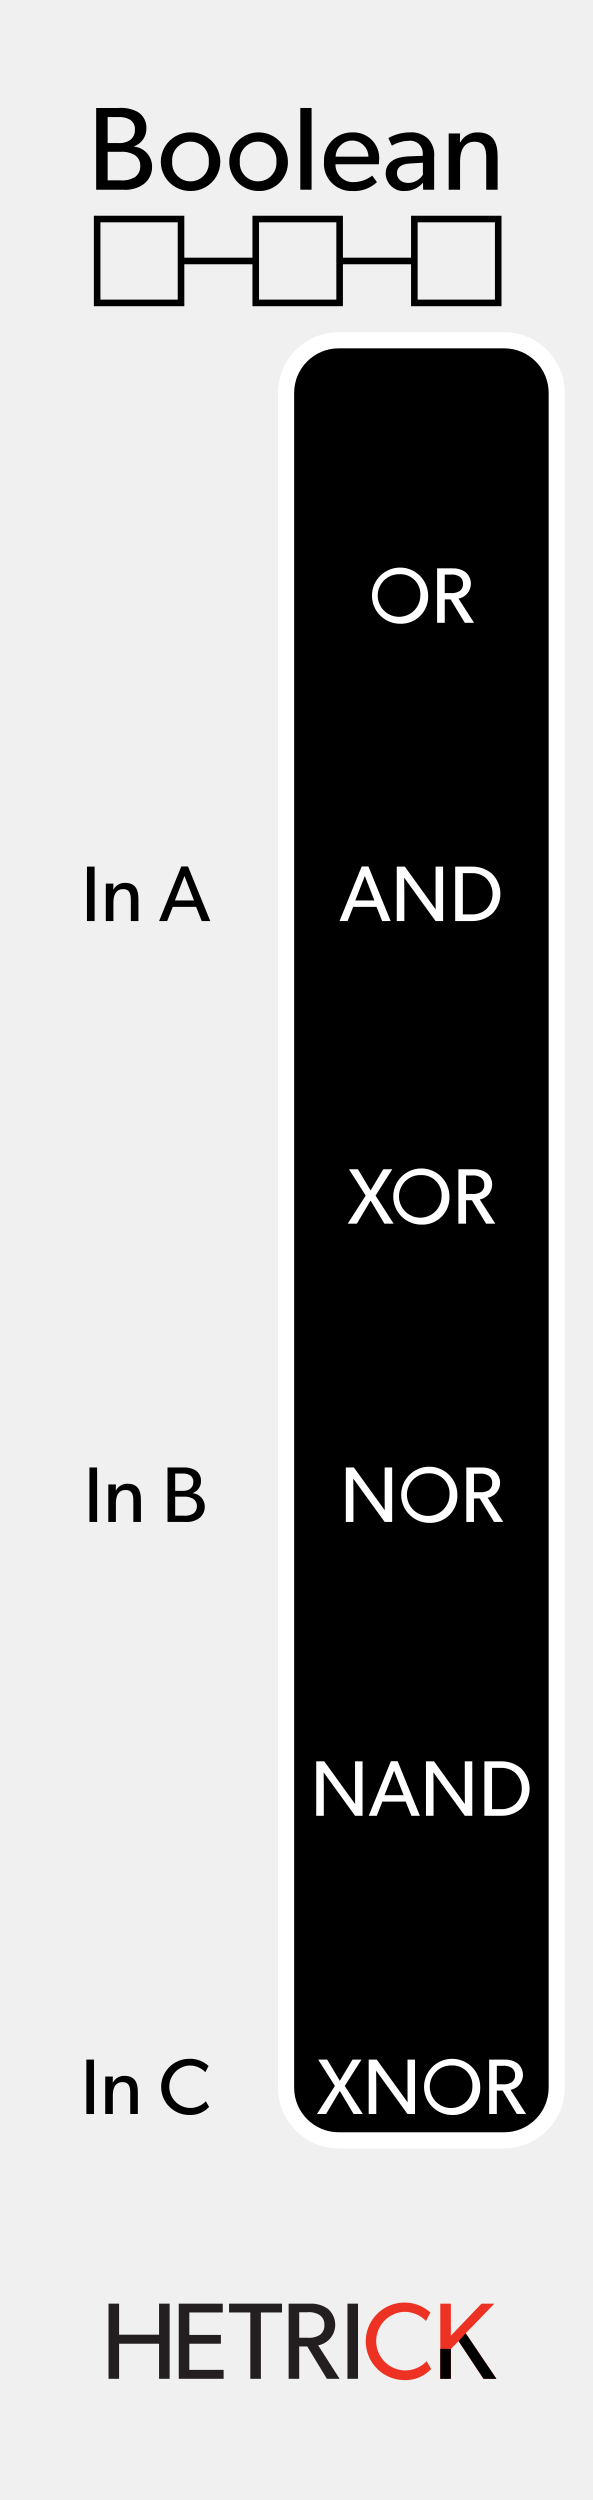
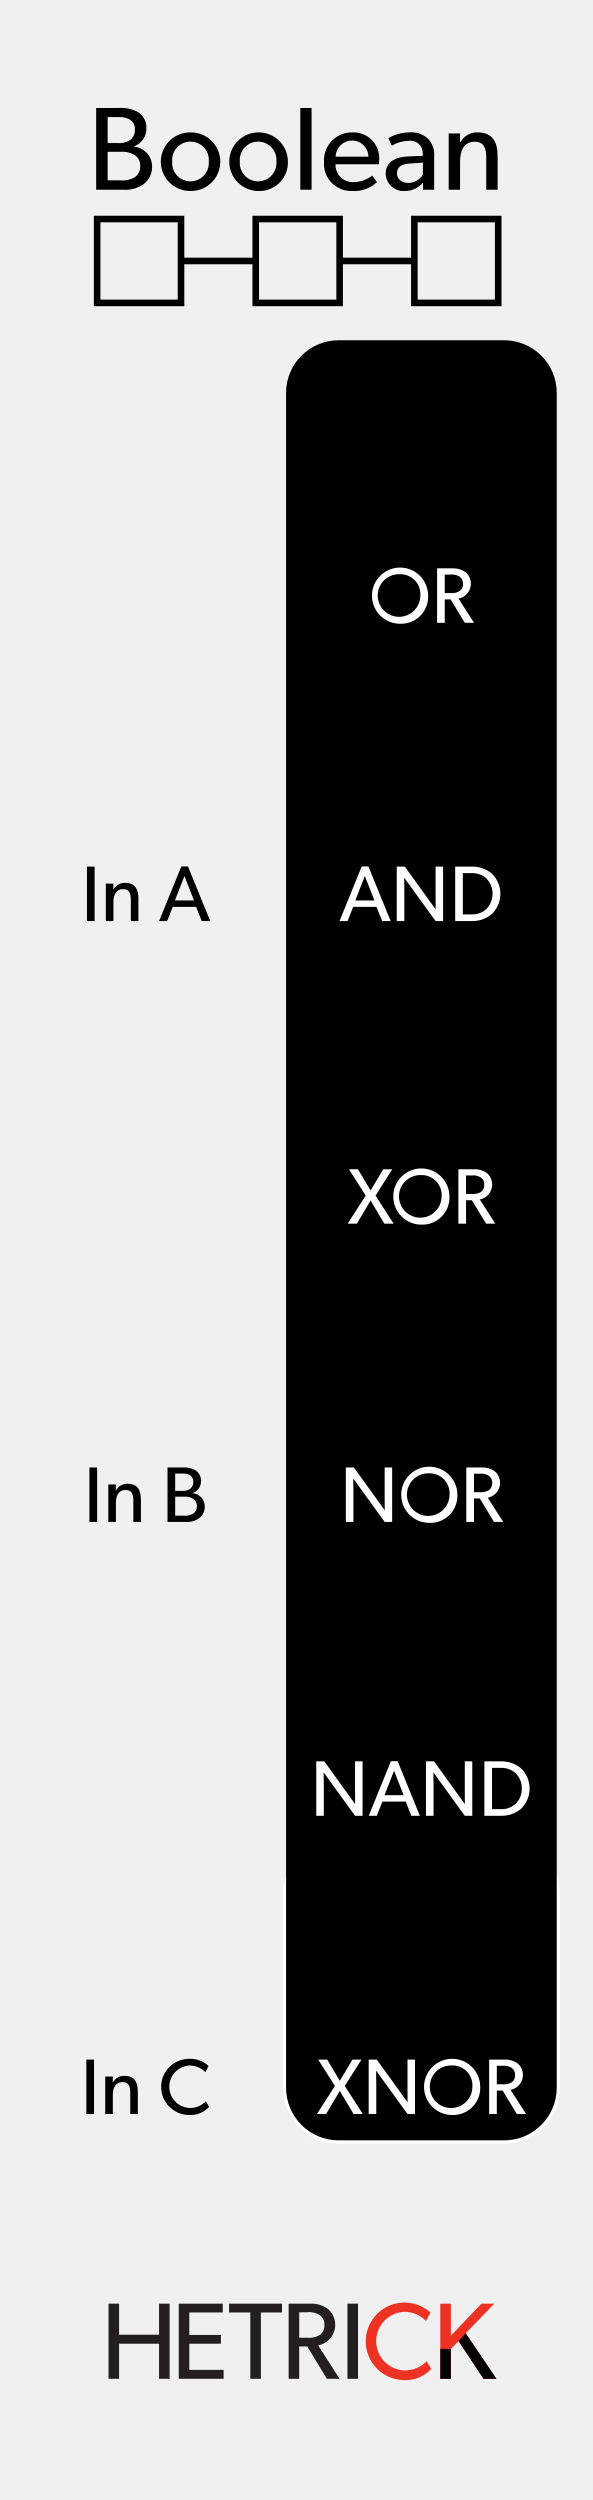
<svg xmlns="http://www.w3.org/2000/svg" id="svg8" width="90" height="380" viewBox="0 0 90 380">
  <g id="layer1">
    <path id="rect817" d="M0,0H90V380H0Z" transform="translate(0 0.00002)" style="fill: #f0f0f0" />
  </g>
  <g>
    <path d="M25.784,361.578H24.178v-5.331H18.102v5.331H16.496V350.155h1.606v4.719h6.076v-4.719h1.606Z" transform="translate(0 0.00002)" style="fill: #231f20" />
    <path d="M33.992,361.578H27.171V350.155h6.689v1.341H28.776v3.411h4.801v1.341h-4.801v3.973h5.215Z" transform="translate(0 0.00002)" style="fill: #231f20" />
    <path d="M42.865,351.496H39.653v10.083h-1.606V351.496H34.819v-1.341h8.046Z" transform="translate(0 0.00002)" style="fill: #231f20" />
    <path d="M51.622,361.578H49.685l-2.98-4.917H45.479v4.917h-1.606V350.155h3.228a4.373,4.373,0,0,1,2.748.795A3.185,3.185,0,0,1,48.36,356.496Zm-3.046-9.702a3.047,3.047,0,0,0-1.92-.414h-1.175v3.874h1.175a3.159,3.159,0,0,0,1.92-.397,1.727,1.727,0,0,0,.729-1.54A1.698,1.698,0,0,0,48.575,351.877Z" transform="translate(0 0.00002)" style="fill: #231f20" />
    <path d="M54.419,361.578H52.813V350.155h1.606Z" transform="translate(0 0.00002)" style="fill: #231f20" />
    <path d="M65.542,360.088A5.355,5.355,0,0,1,61.37,361.777a5.895,5.895,0,1,1,4.056-10.281l-.679,1.291a4.527,4.527,0,0,0-3.311-1.391,4.458,4.458,0,0,0,0,8.907,4.522,4.522,0,0,0,3.411-1.391Z" transform="translate(0 0.00002)" style="fill: #ed3224" />
    <path d="M75.452,361.578H73.499L69.707,355.85l-1.175,1.192v4.536H66.926V350.155h1.606v4.868l4.652-4.868h1.954l-4.354,4.503Z" transform="translate(0 0.00002)" style="fill: #ed3224" />
    <path d="M75.452,361.578H73.499L69.707,355.85l-1.175,1.192v4.536H66.926V357.019l1.606.023,1.175-1.192,1.076-1.192.616.914.497.737Z" transform="translate(0 0.00002)" />
  </g>
  <g>
    <path d="M21.783,28.026a4.807,4.807,0,0,1-3.133.81h-4.033V16.413h3.349a5.368,5.368,0,0,1,2.953.594,2.765,2.765,0,0,1,1.332,2.521,2.831,2.831,0,0,1-1.89,2.719v.036a3.036,3.036,0,0,1,2.754,3.024A3.242,3.242,0,0,1,21.783,28.026Zm-2.107-9.885a3.198,3.198,0,0,0-1.71-.342H16.363v3.943h1.458a3.069,3.069,0,0,0,1.854-.378,1.851,1.851,0,0,0,.829-1.639A1.656,1.656,0,0,0,19.676,18.141Zm.738,5.384a3.812,3.812,0,0,0-2.179-.45H16.363v4.339h1.873a3.805,3.805,0,0,0,2.179-.432,1.927,1.927,0,0,0,.9-1.747A1.868,1.868,0,0,0,20.415,23.525Z" transform="translate(0 0.00002)" />
    <path d="M28.964,29.035a4.457,4.457,0,1,1,0-8.913,4.457,4.457,0,1,1,0,8.913Zm0-7.508a2.782,2.782,0,0,0-2.791,3.007,2.792,2.792,0,1,0,5.563,0A2.779,2.779,0,0,0,28.964,21.526Z" transform="translate(0 0.00002)" />
    <path d="M39.242,29.035a4.457,4.457,0,1,1,4.52-4.447A4.336,4.336,0,0,1,39.242,29.035Zm0-7.508a2.782,2.782,0,0,0-2.791,3.007,2.792,2.792,0,1,0,5.563,0A2.779,2.779,0,0,0,39.242,21.526Z" transform="translate(0 0.00002)" />
    <path d="M47.359,28.836H45.648V16.413h1.711Z" transform="translate(0 0.00002)" />
    <path d="M57.584,24.965H50.994A2.637,2.637,0,0,0,53.749,27.684a4.734,4.734,0,0,0,2.827-.99l.72.99a5.021,5.021,0,0,1-3.763,1.351,4.147,4.147,0,0,1-4.285-4.483,4.242,4.242,0,0,1,4.339-4.43,3.905,3.905,0,0,1,4.052,4.087A7.365,7.365,0,0,1,57.584,24.965ZM56,23.813a2.471,2.471,0,0,0-2.467-2.449A2.516,2.516,0,0,0,51.013,23.813Z" transform="translate(0 0.00002)" />
    <path d="M65.989,28.836H64.315l-.019-1.08a3.528,3.528,0,0,1-2.719,1.278,2.718,2.718,0,0,1-2.953-2.647c0-1.674,1.369-2.521,3.35-2.611l2.286-.09v-.342a1.876,1.876,0,0,0-2.124-1.944,5.26,5.26,0,0,0-2.575.738l-.522-1.152a6.594,6.594,0,0,1,3.205-.864,3.707,3.707,0,0,1,2.827.973,3.542,3.542,0,0,1,.918,2.772Zm-1.71-4.105-1.999.126c-1.386.072-1.944.666-1.944,1.476,0,.811.63,1.477,1.765,1.477a2.686,2.686,0,0,0,2.179-1.242Z" transform="translate(0 0.00002)" />
    <path d="M75.638,28.836H73.909V24.065c0-1.44-.253-2.521-1.783-2.521-1.603,0-2.196,1.35-2.196,2.989v4.303H68.201V20.284h1.729l-.019,1.351h.055a2.889,2.889,0,0,1,2.61-1.513c2.431,0,3.062,1.603,3.062,3.655Z" transform="translate(0 0.00002)" />
  </g>
  <g>
    <path d="M14.381,140H13.218V131.725h1.163Z" transform="translate(0 0.00002)" />
    <path d="M21.039,140H19.887v-3.178c0-.959-.167-1.679-1.187-1.679-1.067,0-1.463.899-1.463,1.991v2.866H16.085v-5.697h1.151l-.012.899h.036A1.925,1.925,0,0,1,19,134.196c1.619,0,2.039,1.067,2.039,2.435Z" transform="translate(0 0.00002)" />
    <path d="M31.958,140h-1.296l-.852-2.159h-3.55l-.852,2.159H24.186l3.37-8.299H28.575Zm-2.471-3.13-1.451-3.718-1.452,3.718Z" transform="translate(0 0.00002)" />
  </g>
  <g>
    <path d="M14.759,231.333H13.596v-8.275h1.163Z" transform="translate(0 0.00002)" />
-     <path d="M21.417,231.333H20.266V228.154c0-.959-.167-1.679-1.187-1.679-1.067,0-1.463.899-1.463,1.991V231.333H16.464v-5.696h1.151l-.012.898h.036a1.926,1.926,0,0,1,1.739-1.007c1.619,0,2.039,1.067,2.039,2.435Z" transform="translate(0 0.00002)" />
-     <path d="M30.237,230.793a3.198,3.198,0,0,1-2.087.54H25.464v-8.275h2.23a3.572,3.572,0,0,1,1.967.396,1.843,1.843,0,0,1,.888,1.68A1.886,1.886,0,0,1,29.29,226.943v.023a2.024,2.024,0,0,1,1.835,2.016A2.158,2.158,0,0,1,30.237,230.793ZM28.834,224.209a2.13,2.13,0,0,0-1.14-.229H26.627v2.627h.972a2.045,2.045,0,0,0,1.235-.252,1.234,1.234,0,0,0,.552-1.092A1.102,1.102,0,0,0,28.834,224.209Zm.491,3.586a2.541,2.541,0,0,0-1.451-.3H26.627v2.891H27.874a2.537,2.537,0,0,0,1.451-.288,1.284,1.284,0,0,0,.601-1.164A1.244,1.244,0,0,0,29.325,227.795Z" transform="translate(0 0.00002)" />
+     <path d="M21.417,231.333H20.266V228.154c0-.959-.167-1.679-1.187-1.679-1.067,0-1.463.899-1.463,1.991V231.333H16.464v-5.697h1.151l-.012.899h.036a1.925,1.925,0,0,1,1.739-1.007c1.619,0,2.039,1.067,2.039,2.435Z" transform="translate(0 0.00002)" />
+     <path d="M30.237,230.793a3.198,3.198,0,0,1-2.087.54H25.464v-8.275h2.23a3.572,3.572,0,0,1,1.967.396,1.841,1.841,0,0,1,.888,1.679A1.886,1.886,0,0,1,29.29,226.943v.023a2.024,2.024,0,0,1,1.835,2.016A2.158,2.158,0,0,1,30.237,230.793ZM28.834,224.209a2.13,2.13,0,0,0-1.14-.229H26.627v2.627h.972a2.045,2.045,0,0,0,1.235-.252,1.235,1.235,0,0,0,.552-1.092A1.101,1.101,0,0,0,28.834,224.209Zm.491,3.586a2.533,2.533,0,0,0-1.451-.3H26.627v2.891H27.874a2.537,2.537,0,0,0,1.451-.288,1.285,1.285,0,0,0,.601-1.164A1.244,1.244,0,0,0,29.325,227.795Z" transform="translate(0 0.00002)" />
  </g>
  <rect x="43.482" y="280" width="41.142" height="45.333" rx="8" ry="8" style="stroke: #fff;stroke-miterlimit: 10" />
-   <rect x="43.482" y="51.719" width="41.142" height="273.615" rx="8" ry="8" style="stroke: #fff;stroke-miterlimit: 10;stroke-width: 2.457px" />
+   <rect x="43.482" y="51.719" width="41.142" height="273.615" rx="8" ry="8" />
  <g>
    <path d="M59.831,186H58.428l-2.099-3.514L54.242,186h-1.392l2.734-4.27-2.543-4.006h1.368l1.919,3.226,1.931-3.226H59.627l-2.543,4.006Z" transform="translate(0 0.00002)" style="fill: #fff" />
    <path d="M64.044,186.144a4.27,4.27,0,1,1,4.27-4.27A4.111,4.111,0,0,1,64.044,186.144Zm0-7.532a3.242,3.242,0,1,0,3.082,3.238A3.028,3.028,0,0,0,64.044,178.612Z" transform="translate(0 0.00002)" style="fill: #fff" />
    <path d="M75.287,186H73.884l-2.159-3.562h-.887V186H69.674v-8.275H72.013a3.169,3.169,0,0,1,1.991.576,2.307,2.307,0,0,1-1.079,4.018Zm-2.207-7.028a2.205,2.205,0,0,0-1.391-.3h-.852v2.807h.852a2.284,2.284,0,0,0,1.391-.288,1.251,1.251,0,0,0,.528-1.115A1.231,1.231,0,0,0,73.08,178.972Z" transform="translate(0 0.00002)" style="fill: #fff" />
  </g>
  <g>
    <path d="M55.151,321.333H53.748l-2.099-3.514L49.562,321.333H48.171l2.734-4.27-2.543-4.006h1.368l1.919,3.227,1.931-3.227h1.367l-2.543,4.006Z" transform="translate(0 0.00002)" style="fill: #fff" />
    <path d="M63.082,321.333H61.942l-4.772-6.596s.023,1.115.023,2.194V321.333H56.042v-8.275h1.224l4.689,6.501s-.013-1.02-.013-2.111v-4.39H63.082Z" transform="translate(0 0.00002)" style="fill: #fff" />
    <path d="M68.724,321.478a4.27,4.27,0,1,1,4.27-4.27A4.111,4.111,0,0,1,68.724,321.478Zm0-7.532a3.242,3.242,0,1,0,3.082,3.238A3.028,3.028,0,0,0,68.724,313.945Z" transform="translate(0 0.00002)" style="fill: #fff" />
    <path d="M79.967,321.333H78.563l-2.159-3.562h-.887V321.333H74.354v-8.275h2.339a3.169,3.169,0,0,1,1.991.576,2.307,2.307,0,0,1-1.079,4.018Zm-2.207-7.028a2.208,2.208,0,0,0-1.391-.3h-.852v2.807h.852a2.281,2.281,0,0,0,1.391-.288,1.25,1.25,0,0,0,.528-1.115A1.232,1.232,0,0,0,77.76,314.305Z" transform="translate(0 0.00002)" style="fill: #fff" />
  </g>
  <g>
    <path d="M55.108,276H53.969l-4.773-6.597s.024,1.115.024,2.195V276H48.068v-8.275H49.291l4.689,6.5s-.012-1.02-.012-2.11v-4.39H55.108Z" transform="translate(0 0.00002)" style="fill: #fff" />
    <path d="M63.82,276h-1.296l-.852-2.159H58.123L57.271,276H56.049l3.37-8.3H60.438Zm-2.471-3.131-1.451-3.718-1.451,3.718Z" transform="translate(0 0.00002)" style="fill: #fff" />
    <path d="M71.787,276H70.648L65.875,269.403s.024,1.115.024,2.195V276H64.748v-8.275H65.971l4.689,6.5s-.012-1.02-.012-2.11v-4.39h1.139Z" transform="translate(0 0.00002)" style="fill: #fff" />
    <path d="M79.216,274.92A4.554,4.554,0,0,1,76.122,276H73.627v-8.275h2.495a4.554,4.554,0,0,1,3.094,1.079,4.283,4.283,0,0,1,0,6.116Zm-.887-5.433a3.16,3.16,0,0,0-2.207-.768H74.791v6.272h1.331a3.16,3.16,0,0,0,2.207-.768,3.118,3.118,0,0,0,.983-2.362A3.149,3.149,0,0,0,78.329,269.487Z" transform="translate(0 0.00002)" style="fill: #fff" />
  </g>
  <g>
    <path d="M59.608,231.333H58.469l-4.773-6.596s.024,1.115.024,2.194V231.333H52.568v-8.275H53.791l4.689,6.501s-.012-1.02-.012-2.111v-4.39H59.608Z" transform="translate(0 0.00002)" style="fill: #fff" />
    <path d="M65.25,231.478a4.27,4.27,0,1,1,4.27-4.27A4.111,4.111,0,0,1,65.25,231.478Zm0-7.532a3.242,3.242,0,1,0,3.082,3.238A3.028,3.028,0,0,0,65.25,223.945Z" transform="translate(0 0.00002)" style="fill: #fff" />
    <path d="M76.492,231.333H75.089l-2.159-3.562H72.043V231.333H70.879v-8.275h2.339a3.169,3.169,0,0,1,1.991.576,2.307,2.307,0,0,1-1.079,4.018Zm-2.207-7.028a2.208,2.208,0,0,0-1.391-.3H72.043v2.807h.852a2.281,2.281,0,0,0,1.391-.288,1.25,1.25,0,0,0,.528-1.115A1.232,1.232,0,0,0,74.285,224.305Z" transform="translate(0 0.00002)" style="fill: #fff" />
  </g>
  <g>
    <path d="M60.81,94.811A4.27,4.27,0,1,1,65.079,90.541,4.111,4.111,0,0,1,60.81,94.811Zm0-7.532a3.242,3.242,0,1,0,3.083,3.238A3.028,3.028,0,0,0,60.81,87.278Z" transform="translate(0 0.00002)" style="fill: #fff" />
    <path d="M72.053,94.666H70.649l-2.158-3.562h-.888v3.562H66.44V86.391h2.338a3.169,3.169,0,0,1,1.991.576,2.307,2.307,0,0,1-1.079,4.018Zm-2.207-7.028a2.205,2.205,0,0,0-1.391-.3h-.852V90.145h.852a2.284,2.284,0,0,0,1.391-.288A1.251,1.251,0,0,0,70.374,88.742,1.231,1.231,0,0,0,69.846,87.638Z" transform="translate(0 0.00002)" style="fill: #fff" />
  </g>
  <g>
    <path d="M59.38,140H58.085l-.852-2.159h-3.55L52.832,140H51.608l3.37-8.299H55.998Zm-2.471-3.13L55.458,133.152l-1.451,3.718Z" transform="translate(0 0.00002)" style="fill: #fff" />
    <path d="M67.348,140H66.208l-4.772-6.596s.023,1.115.023,2.195V140H60.308v-8.275h1.224l4.689,6.5s-.013-1.02-.013-2.111v-4.39h1.14Z" transform="translate(0 0.00002)" style="fill: #fff" />
    <path d="M74.776,138.92A4.557,4.557,0,0,1,71.682,140H69.188v-8.275h2.494a4.557,4.557,0,0,1,3.095,1.08,4.286,4.286,0,0,1,0,6.116Zm-.888-5.433a3.156,3.156,0,0,0-2.207-.768H70.351v6.272h1.331a3.158,3.158,0,0,0,2.207-.768,3.344,3.344,0,0,0,0-4.737Z" transform="translate(0 0.00002)" style="fill: #fff" />
  </g>
  <g>
    <path d="M14.291,321.333H13.128v-8.275H14.291Z" transform="translate(0 0.00002)" />
    <path d="M20.949,321.333H19.798v-3.178c0-.96-.167-1.68-1.187-1.68-1.067,0-1.463.899-1.463,1.991V321.333H15.996v-5.696h1.151l-.012.899h.036a1.925,1.925,0,0,1,1.739-1.008c1.619,0,2.039,1.067,2.039,2.435Z" transform="translate(0 0.00002)" />
    <path d="M31.785,320.254a3.883,3.883,0,0,1-3.022,1.224,4.27,4.27,0,0,1,0-8.54,4.102,4.102,0,0,1,2.938,1.092l-.492.936a3.278,3.278,0,0,0-2.398-1.008,3.23,3.23,0,0,0,0,6.453,3.277,3.277,0,0,0,2.471-1.008Z" transform="translate(0 0.00002)" />
  </g>
  <g>
    <rect x="38.873" y="33.292" width="12.75" height="12.75" style="fill: none;stroke: #000;stroke-miterlimit: 10" />
    <rect x="14.766" y="33.292" width="12.75" height="12.75" style="fill: none;stroke: #000;stroke-miterlimit: 10" />
    <rect x="62.98" y="33.292" width="12.75" height="12.75" style="fill: none;stroke: #000;stroke-miterlimit: 10" />
    <line x1="27.516" y1="39.667" x2="38.873" y2="39.667" style="fill: none;stroke: #000;stroke-miterlimit: 10" />
    <line x1="51.623" y1="39.667" x2="62.98" y2="39.667" style="fill: none;stroke: #000;stroke-miterlimit: 10" />
  </g>
</svg>
